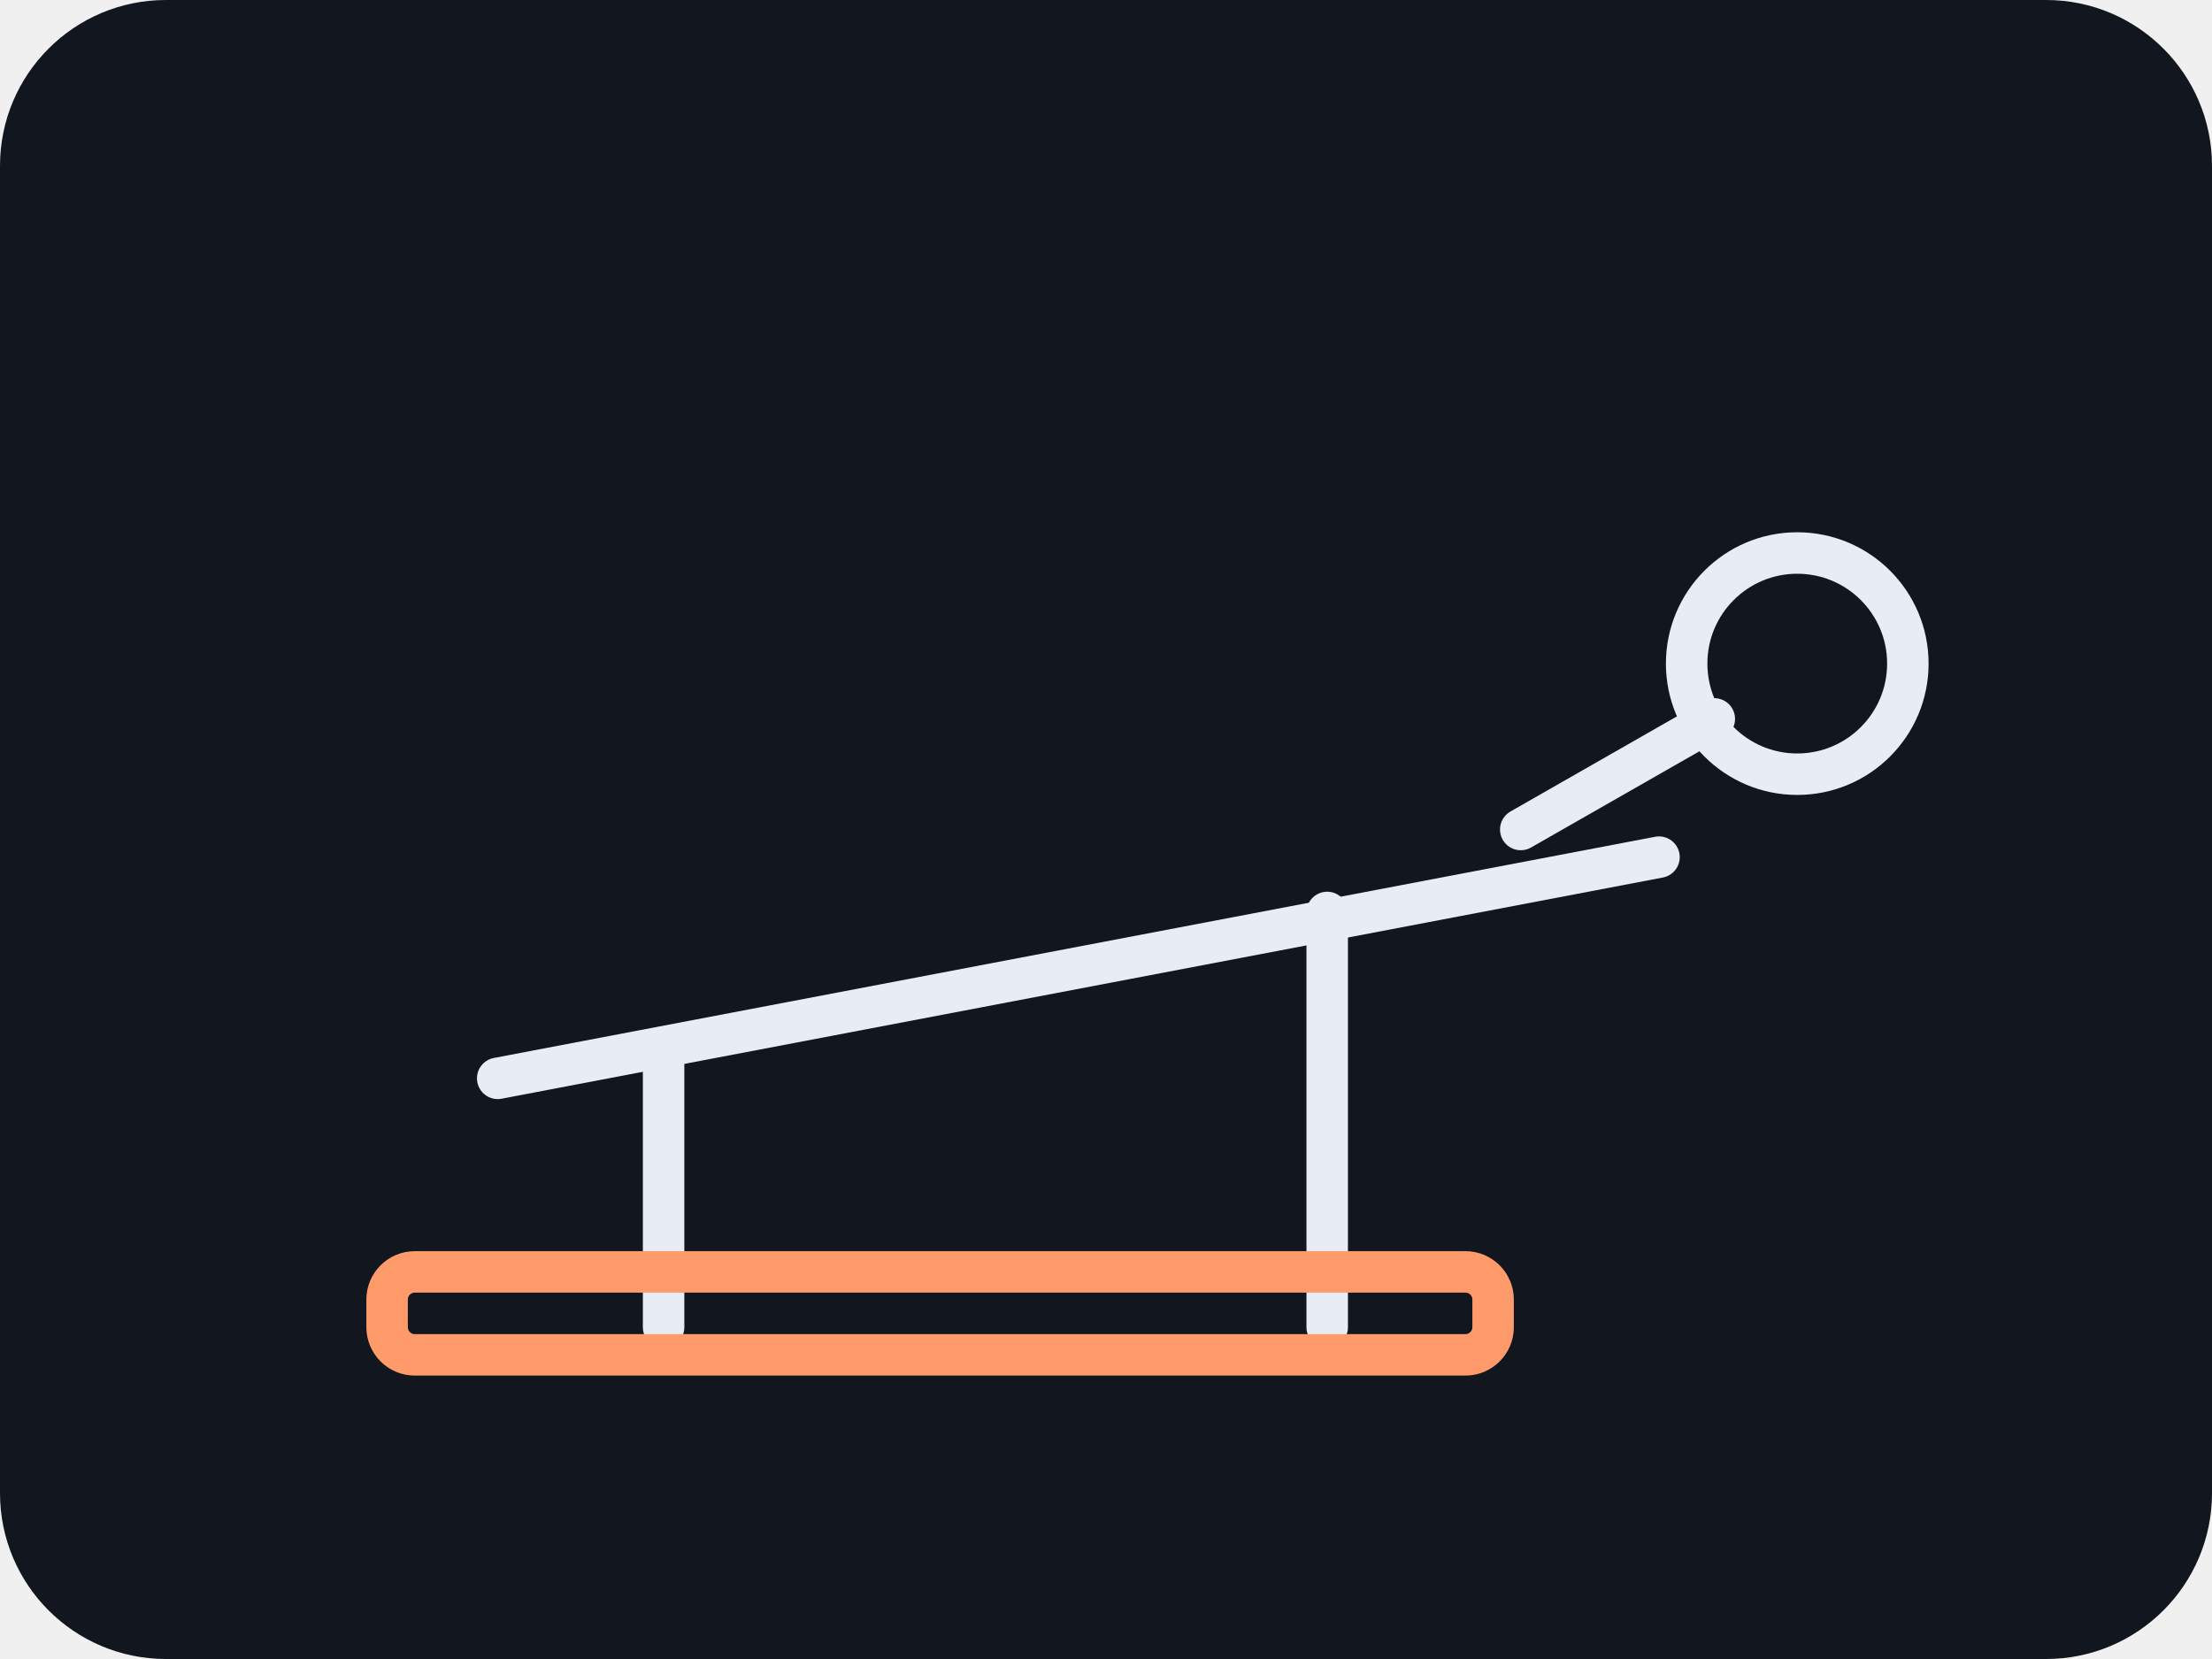
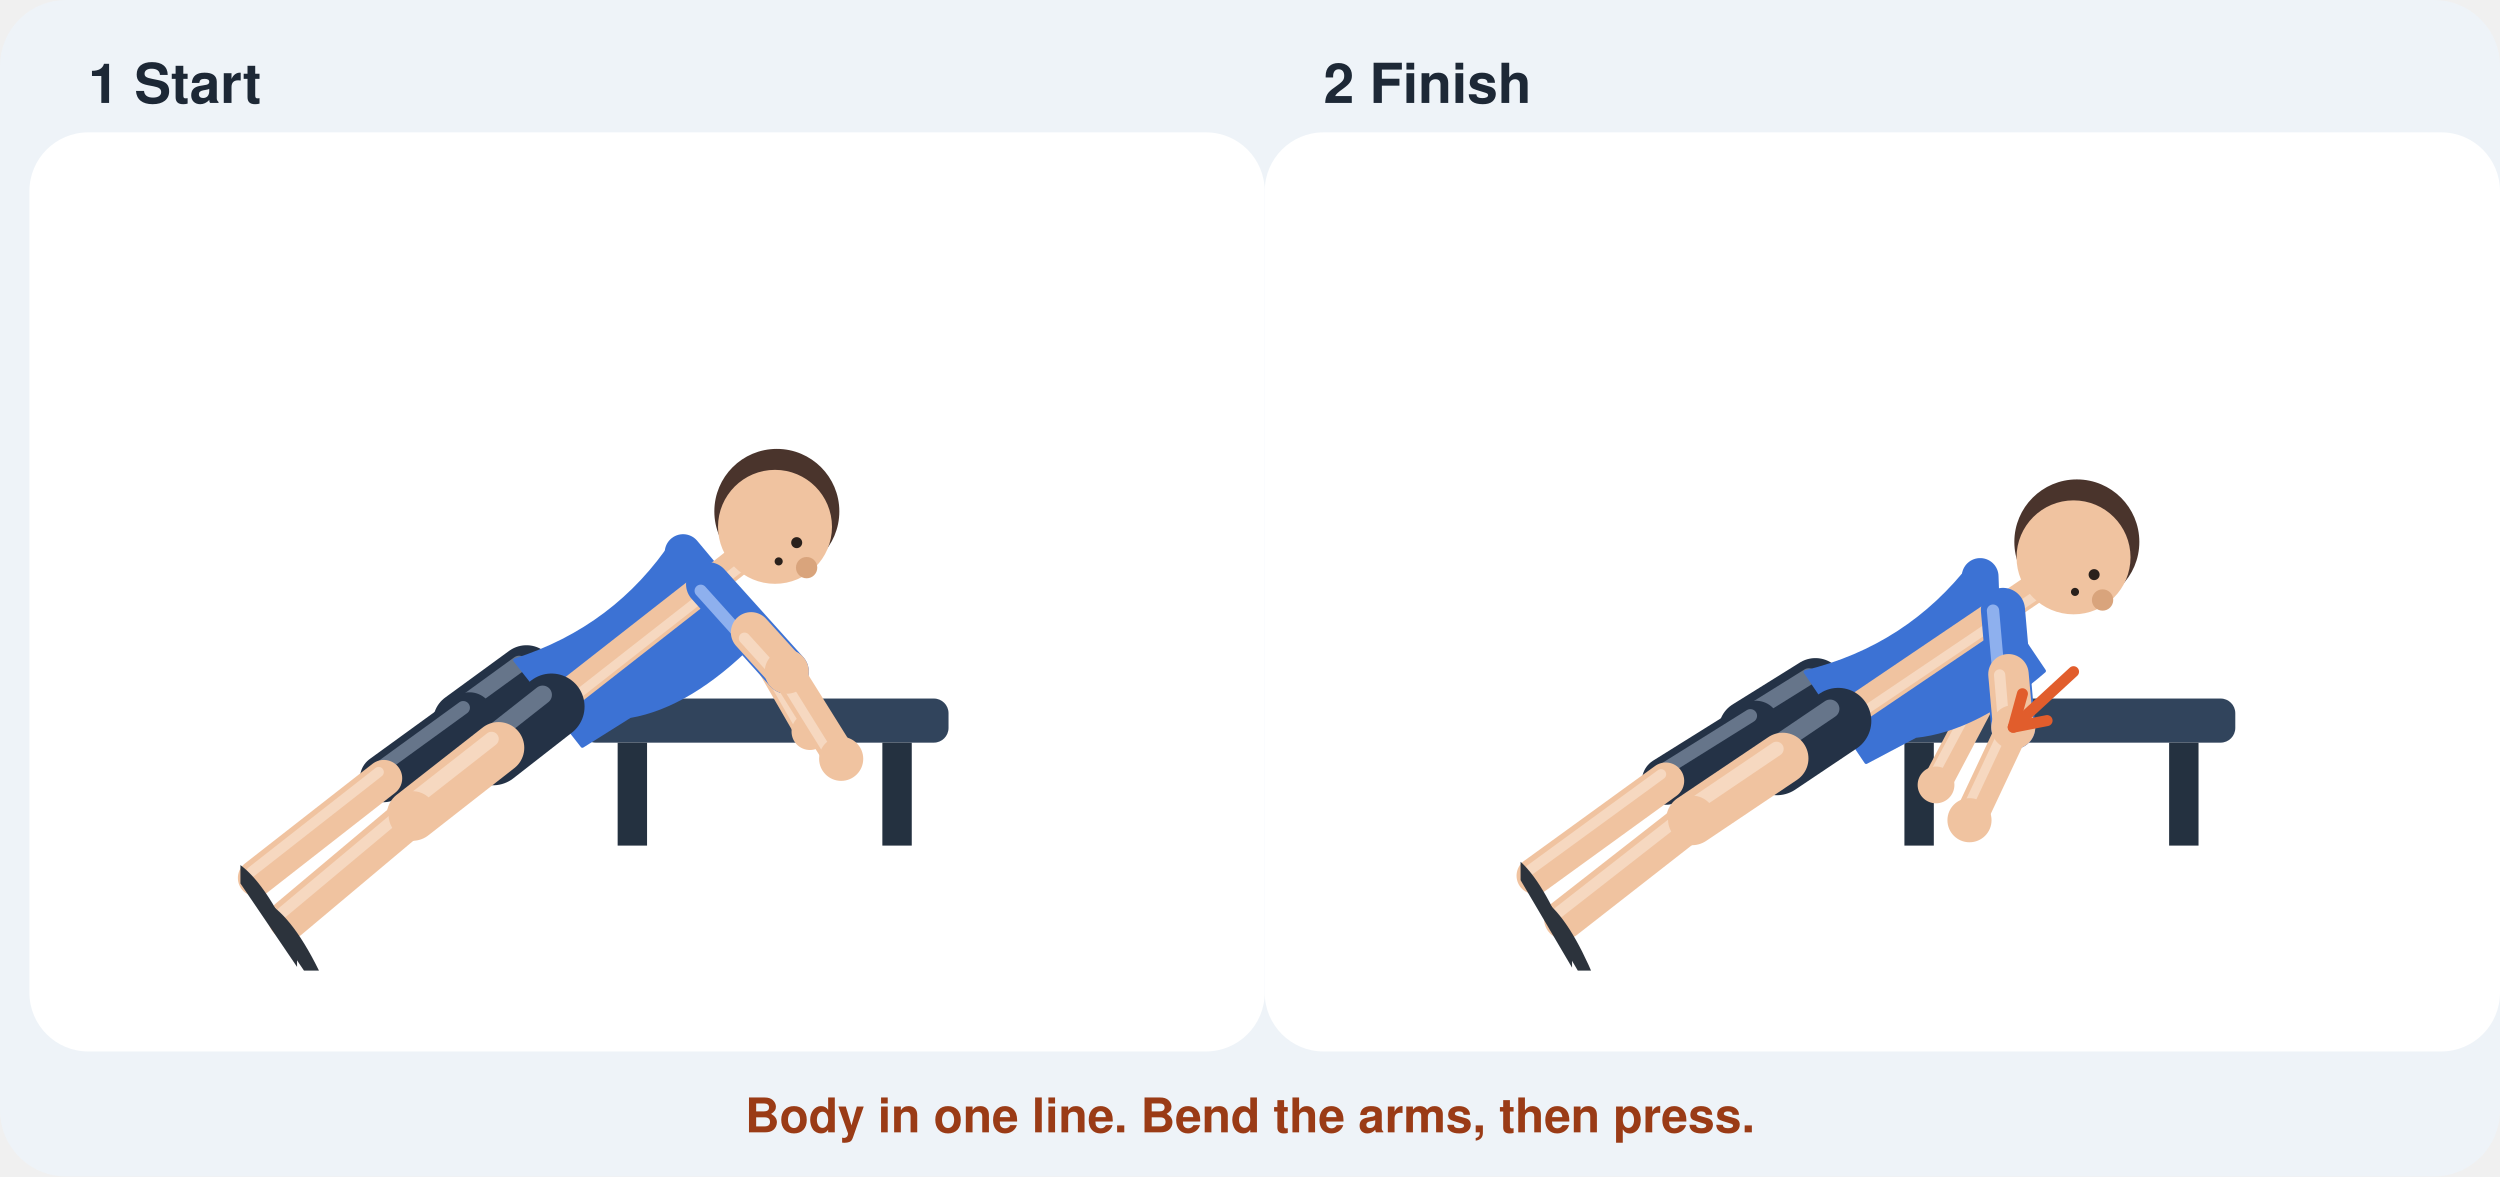
- <svg xmlns="http://www.w3.org/2000/svg" viewBox="0 0 160 120" role="img">
-   <rect width="160" height="120" rx="12" fill="#12161e" />
-   <g fill="none" stroke="#e8edf5" stroke-width="3" stroke-linecap="round" stroke-linejoin="round">
-     <line x1="36" y1="78" x2="120" y2="62" />
-     <line x1="48" y1="76" x2="48" y2="96" />
-     <line x1="96" y1="66" x2="96" y2="96" />
-     <line x1="110" y1="60" x2="124" y2="52" />
-     <circle cx="130" cy="48" r="8" />
+ <svg xmlns="http://www.w3.org/2000/svg" viewBox="0 0 680 320" role="img">
+   <style>
+   .bg { fill: #eef3f8; }
+   .panel { fill: #ffffff; }
+   .ink { fill: #1d2836; }
+   .muted { fill: #5c6b7e; }
+   .skin-fill, .skin-line { fill: #f0c3a0; stroke: #f0c3a0; }
+   .skin-shade { fill: #d9a47c; stroke: #d9a47c; }
+   .skin-hi { stroke: #f6d8c0; fill: none; }
+   .hair { fill: #4a342c; stroke: #4a342c; }
+   .ink-fill { fill: #2a211c; stroke: none; }
+   .shirt-fill, .shirt-line { fill: #3c72d4; stroke: #3c72d4; }
+   .shirt-hi { stroke: #8eb0ee; fill: none; }
+   .shorts-line { fill: #243246; stroke: #243246; }
+   .shorts-hi { stroke: #66758a; fill: none; }
+   .shoe { fill: #2c333c; stroke: none; }
+   .metal, .metal-fill { fill: #667381; stroke: #4d5968; stroke-width: 3; stroke-linecap: round; }
+   .metal-hi { fill: #c5ced8; stroke: none; }
+   .kb-fill { fill: #3e4652; stroke: #2c333c; stroke-width: 2; }
+   .kb-hi { fill: #8d97a6; stroke: none; }
+   .kb-handle { fill: none; stroke: #3e4652; stroke-width: 4; stroke-linecap: round; }
+   .bench-pad { fill: #31445c; stroke: none; }
+   .bench-leg { fill: #243140; stroke: none; }
+   .mat { fill: #1f9d8d; stroke: none; }
+   .bike { fill: none; stroke: #314052; stroke-width: 4; stroke-linecap: round; stroke-linejoin: round; }
+   .ground { stroke: #d5deea; stroke-width: 2; }
+   .arrow { fill: none; stroke: #e15d2c; stroke-width: 3; stroke-linecap: round; }
+   .arrow-head { fill: none; stroke: #e15d2c; stroke-width: 3; stroke-linecap: round; stroke-linejoin: round; }
+   .cue { fill: #9a3b16; }
+   text { font-family: "Segoe UI", Helvetica, Arial, sans-serif; }
+   line, path { stroke-linecap: round; stroke-linejoin: round; }
+   @media (prefers-color-scheme: dark) {
+     .bg { fill: #121820; }
+     .panel { fill: #1b2430; }
+     .ink { fill: #e7eef8; }
+     .muted { fill: #a9b6c9; }
+     .skin-fill, .skin-line { fill: #e7b892; stroke: #e7b892; }
+     .skin-shade { fill: #c48b62; stroke: #c48b62; }
+     .skin-hi { stroke: #f3d2b6; }
+     .hair { fill: #6b4b3e; stroke: #6b4b3e; }
+     .ink-fill { fill: #1a120f; }
+     .shirt-fill, .shirt-line { fill: #6d97e8; stroke: #6d97e8; }
+     .shirt-hi { stroke: #d5e3fb; }
+     .shorts-line { fill: #d5deea; stroke: #d5deea; }
+     .shorts-hi { stroke: #ffffff; }
+     .shoe { fill: #dfe6f0; }
+     .metal, .metal-fill { fill: #aeb8c6; stroke: #d5deea; }
+     .metal-hi { fill: #eef3f8; }
+     .kb-fill { fill: #c5ced8; stroke: #eef3f8; }
+     .kb-hi { fill: #ffffff; }
+     .kb-handle { stroke: #d5deea; }
+     .bench-pad { fill: #8ea0b8; }
+     .bench-leg { fill: #c5d0de; }
+     .mat { fill: #3dbead; }
+     .bike { stroke: #c5d2e2; }
+     .ground { stroke: #314056; }
+     .arrow, .arrow-head { stroke: #ffb089; }
+     .cue { fill: #ffc2a4; }
+   }
+ </style>
+   <rect width="680" height="320" rx="18" class="bg" />
+   <rect x="8" y="36" width="336" height="250" rx="16" class="panel" />
+   <text x="24" y="28" class="ink" font-size="15" font-weight="700">1  Start</text>
+   <clipPath id="clip0">
+     <rect x="10" y="40" width="332" height="224" rx="12" />
+   </clipPath>
+   <g clip-path="url(#clip0)">
+     <line x1="24" y1="268" x2="328" y2="268" class="ground" />
+     <rect x="158.0" y="190.0" width="100" height="12" rx="4" class="bench-pad" transform="rotate(0 158.0 190.0)" />
+     <rect x="168.0" y="202.0" width="8" height="28" class="bench-leg" />
+     <rect x="240.0" y="202.0" width="8" height="28" class="bench-leg" />
+     <line x1="143.2" y1="183.5" x2="125.8" y2="196.2" stroke-width="16" class="shorts-line" />
+     <line x1="141.2" y1="180.6" x2="123.7" y2="193.3" stroke-width="4.48" class="shorts-hi" />
+     <line x1="127.7" y1="194.8" x2="104.4" y2="211.7" stroke-width="13" class="shorts-line" />
+     <line x1="126.0" y1="192.5" x2="102.7" y2="209.4" stroke-width="3.64" class="shorts-hi" />
+     <line x1="104.4" y1="211.7" x2="69.7" y2="238.8" stroke-width="10" class="skin-line" />
+     <line x1="103.0" y1="210.0" x2="68.4" y2="237.1" stroke-width="2.8" class="skin-hi" />
+     <line x1="185.8" y1="150.3" x2="206.3" y2="174.8" stroke-width="10" class="shirt-line" />
+     <line x1="184.1" y1="151.7" x2="204.7" y2="176.2" stroke-width="2.8" class="shirt-hi" />
+     <line x1="206.3" y1="174.8" x2="220.3" y2="199.0" stroke-width="8" class="skin-line" />
+     <line x1="204.8" y1="175.6" x2="218.8" y2="199.9" stroke-width="2.5" class="skin-hi" />
+     <circle cx="220.3" cy="199.0" r="4.5" class="skin-fill" />
+     <path d="M 140.1 179.6 Q 167.6 170.8 183.3 147.1 L 204.9 174.7 Q 187.6 192.0 171.3 194.8 L 158.4 202.9 Z" class="shirt-fill" />
+     <line x1="150.0" y1="192.2" x2="199.6" y2="153.4" stroke-width="8" class="skin-line" />
+     <line x1="151.1" y1="193.6" x2="200.7" y2="154.8" stroke-width="2.5" class="skin-hi" />
+     <circle cx="211.3" cy="139.1" r="16.5" class="hair" />
+     <circle cx="210.8" cy="143.3" r="15" class="skin-fill" />
+     <circle cx="205.9" cy="137.0" r="4.2" class="skin-fill" />
+     <circle cx="205.9" cy="137.0" r="2.2" class="skin-line" />
+     <circle cx="216.7" cy="147.6" r="1.5" class="ink-fill" />
+     <circle cx="219.4" cy="154.4" r="2.4" class="skin-shade" />
+     <circle cx="211.8" cy="152.7" r="1.1" class="ink-fill" />
+     <line x1="150.0" y1="192.2" x2="134.1" y2="204.6" stroke-width="18" class="shorts-line" />
+     <line x1="147.6" y1="189.0" x2="131.7" y2="201.5" stroke-width="5.04" class="shorts-hi" />
+     <line x1="135.6" y1="203.4" x2="112.2" y2="221.7" stroke-width="14" class="skin-line" />
+     <line x1="133.7" y1="201.0" x2="110.3" y2="219.3" stroke-width="3.92" class="skin-hi" />
+     <line x1="112.2" y1="221.7" x2="78.5" y2="250.0" stroke-width="11" class="skin-line" />
+     <line x1="110.6" y1="219.9" x2="76.9" y2="248.1" stroke-width="3.08" class="skin-hi" />
+     <circle cx="112.2" cy="221.7" r="6" class="skin-fill" />
+     <path d="M 74.2 246.5 Q 81.9 252.3 89.6 270.2 L 89.6 274.2 L 74.2 251.5 Z" class="shoe" />
+     <path d="M 65.4 235.3 Q 73.1 241.1 80.8 259.0 L 80.8 263.0 L 65.4 240.3 Z" class="shoe" />
+     <line x1="192.6" y1="158.9" x2="214.0" y2="182.7" stroke-width="12" class="shirt-line" />
+     <line x1="190.6" y1="160.7" x2="212.0" y2="184.5" stroke-width="3.36" class="shirt-hi" />
+     <line x1="204.3" y1="172.0" x2="214.0" y2="182.7" stroke-width="11" class="skin-line" />
+     <line x1="202.5" y1="173.6" x2="212.2" y2="184.3" stroke-width="3.08" class="skin-hi" />
+     <line x1="214.0" y1="182.7" x2="228.8" y2="206.4" stroke-width="9" class="skin-line" />
+     <line x1="212.3" y1="183.7" x2="227.1" y2="207.5" stroke-width="2.52" class="skin-hi" />
+     <circle cx="214.0" cy="182.7" r="5.5" class="skin-fill" />
+     <circle cx="228.8" cy="206.4" r="5.5" class="skin-fill" />
  </g>
-   <g fill="none" stroke="#3ee0b0" stroke-width="3" stroke-linecap="round">
-     <rect x="28" y="92" width="80" height="6" rx="2" stroke="#ff9b6b" />
+   <rect x="344" y="36" width="336" height="250" rx="16" class="panel" />
+   <text x="360" y="28" class="ink" font-size="15" font-weight="700">2  Finish</text>
+   <clipPath id="clip336">
+     <rect x="346" y="40" width="332" height="224" rx="12" />
+   </clipPath>
+   <g clip-path="url(#clip336)">
+     <line x1="360" y1="268" x2="664" y2="268" class="ground" />
+     <rect x="508.0" y="190.0" width="100" height="12" rx="4" class="bench-pad" transform="rotate(0 508.0 190.0)" />
+     <rect x="518.0" y="202.0" width="8" height="28" class="bench-leg" />
+     <rect x="590.0" y="202.0" width="8" height="28" class="bench-leg" />
+     <line x1="493.8" y1="187.0" x2="475.5" y2="198.4" stroke-width="16" class="shorts-line" />
+     <line x1="492.0" y1="184.0" x2="473.7" y2="195.4" stroke-width="4.48" class="shorts-hi" />
+     <line x1="477.6" y1="197.1" x2="453.1" y2="212.4" stroke-width="13" class="shorts-line" />
+     <line x1="476.1" y1="194.7" x2="451.6" y2="210.0" stroke-width="3.64" class="shorts-hi" />
+     <line x1="453.1" y1="212.4" x2="417.5" y2="238.2" stroke-width="10" class="skin-line" />
+     <line x1="451.8" y1="210.6" x2="416.3" y2="236.5" stroke-width="2.8" class="skin-hi" />
+     <line x1="538.6" y1="156.8" x2="539.7" y2="188.7" stroke-width="10" class="shirt-line" />
+     <line x1="536.4" y1="156.8" x2="537.5" y2="188.8" stroke-width="2.8" class="shirt-hi" />
+     <line x1="539.7" y1="188.7" x2="526.6" y2="213.5" stroke-width="8" class="skin-line" />
+     <line x1="538.2" y1="187.9" x2="525.0" y2="212.6" stroke-width="2.5" class="skin-hi" />
+     <circle cx="526.6" cy="213.5" r="4.5" class="skin-fill" />
+     <path d="M 491.1 182.8 Q 519.0 176.0 536.4 153.4 L 556.0 182.5 Q 537.5 198.5 521.0 200.2 L 507.6 207.3 Z" class="shirt-fill" />
+     <line x1="500.0" y1="196.1" x2="552.2" y2="160.8" stroke-width="8" class="skin-line" />
+     <line x1="501.0" y1="197.5" x2="553.2" y2="162.3" stroke-width="2.5" class="skin-hi" />
+     <circle cx="564.9" cy="147.4" r="16.5" class="hair" />
+     <circle cx="564.0" cy="151.6" r="15" class="skin-fill" />
+     <circle cx="559.6" cy="145.0" r="4.2" class="skin-fill" />
+     <circle cx="559.6" cy="145.0" r="2.2" class="skin-line" />
+     <circle cx="569.6" cy="156.3" r="1.5" class="ink-fill" />
+     <circle cx="571.9" cy="163.2" r="2.4" class="skin-shade" />
+     <circle cx="564.4" cy="161.0" r="1.1" class="ink-fill" />
+     <line x1="500.0" y1="196.1" x2="483.3" y2="207.3" stroke-width="18" class="shorts-line" />
+     <line x1="497.8" y1="192.8" x2="481.1" y2="204.1" stroke-width="5.04" class="shorts-hi" />
+     <line x1="484.9" y1="206.3" x2="460.2" y2="222.9" stroke-width="14" class="skin-line" />
+     <line x1="483.2" y1="203.7" x2="458.5" y2="220.4" stroke-width="3.92" class="skin-hi" />
+     <line x1="460.2" y1="222.9" x2="425.5" y2="250.0" stroke-width="11" class="skin-line" />
+     <line x1="458.7" y1="221.0" x2="424.0" y2="248.1" stroke-width="3.08" class="skin-hi" />
+     <circle cx="460.2" cy="222.9" r="6" class="skin-fill" />
+     <path d="M 421.6 246.2 Q 428.6 252.6 435.6 270.9 L 435.6 274.9 L 421.6 251.2 Z" class="shoe" />
+     <path d="M 413.6 234.4 Q 420.6 240.8 427.6 259.2 L 427.6 263.2 L 413.6 239.4 Z" class="shoe" />
+     <line x1="544.8" y1="165.9" x2="547.6" y2="197.8" stroke-width="12" class="shirt-line" />
+     <line x1="542.1" y1="166.1" x2="544.9" y2="198.0" stroke-width="3.36" class="shirt-hi" />
+     <line x1="546.3" y1="183.4" x2="547.6" y2="197.8" stroke-width="11" class="skin-line" />
+     <line x1="543.9" y1="183.6" x2="545.1" y2="198.0" stroke-width="3.08" class="skin-hi" />
+     <line x1="547.6" y1="197.8" x2="535.7" y2="223.1" stroke-width="9" class="skin-line" />
+     <line x1="545.8" y1="196.9" x2="533.9" y2="222.3" stroke-width="2.52" class="skin-hi" />
+     <circle cx="547.6" cy="197.8" r="5.5" class="skin-fill" />
+     <circle cx="535.7" cy="223.1" r="5.5" class="skin-fill" />
  </g>
+   <clipPath id="clip-cues">
+     <rect x="0" y="0" width="680" height="286" />
+   </clipPath>
+   <g clip-path="url(#clip-cues)">
+     <line x1="564.0" y1="182.7" x2="547.6" y2="197.8" class="arrow" />
+     <path d="M 550.1 188.7 L 547.6 197.8 L 556.8 196.0" class="arrow-head" />
+   </g>
+   <text x="340" y="308" text-anchor="middle" class="cue" font-size="13" font-weight="700">Body in one line. Bend the arms, then press.</text>
</svg>
